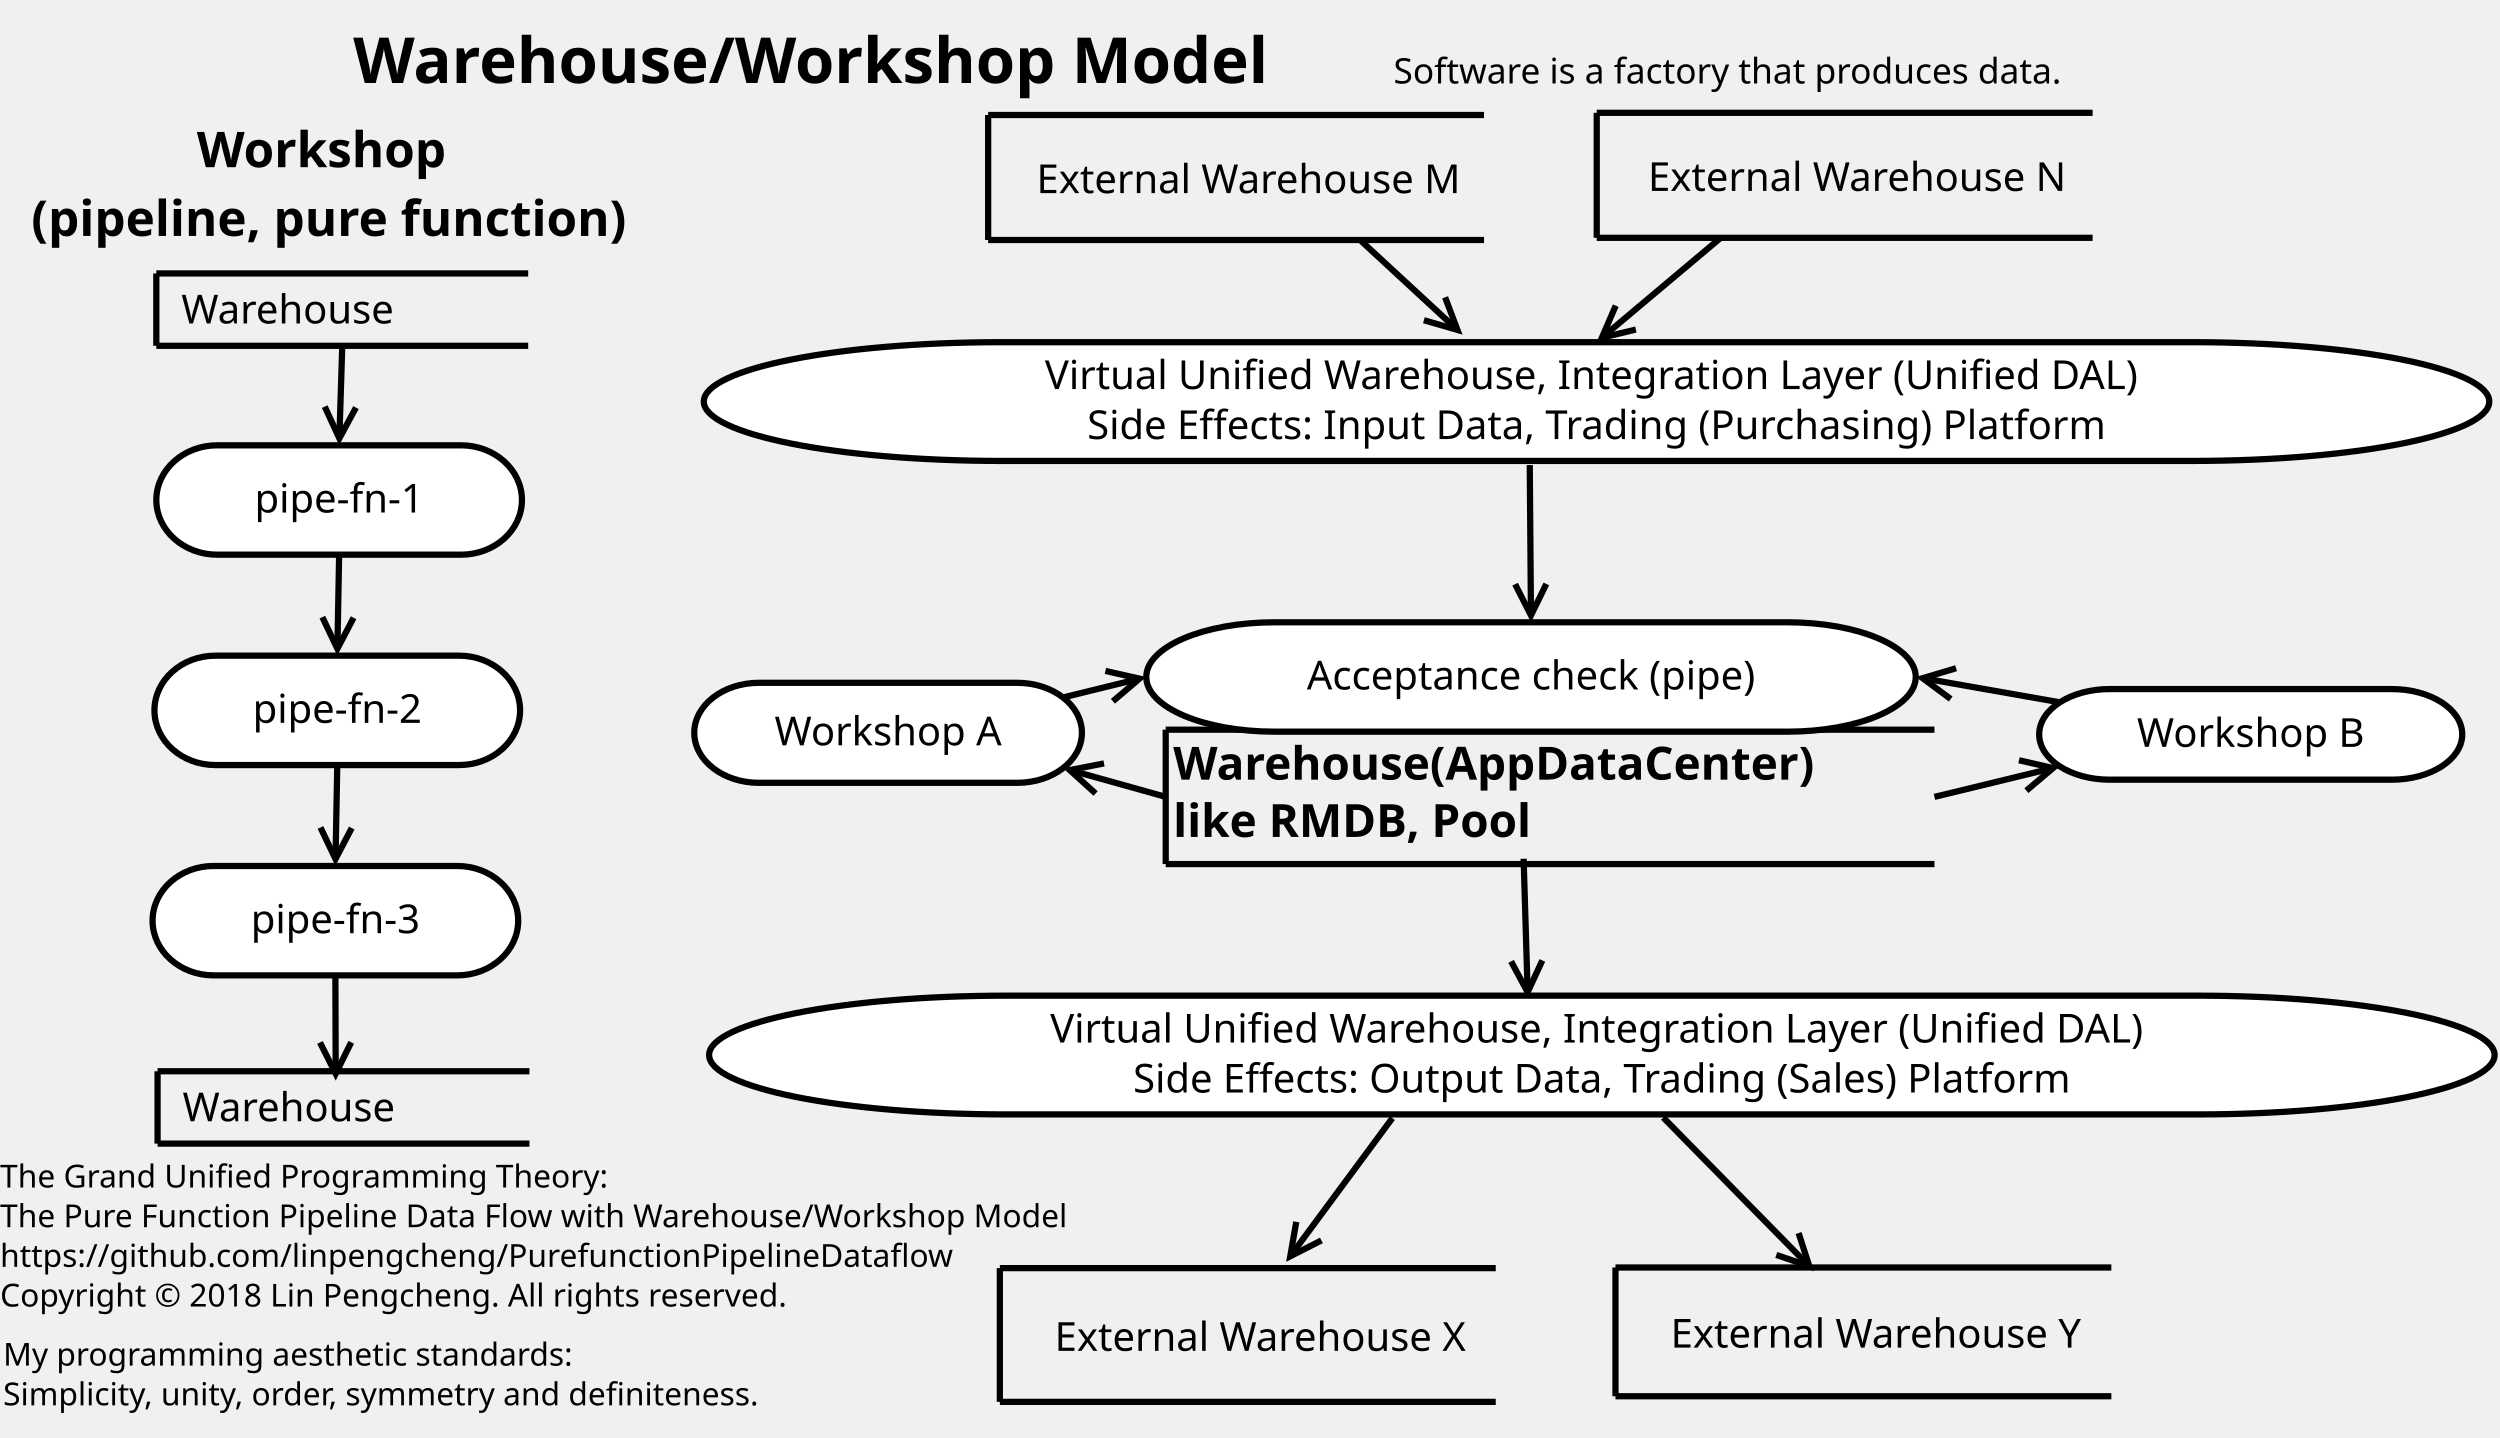
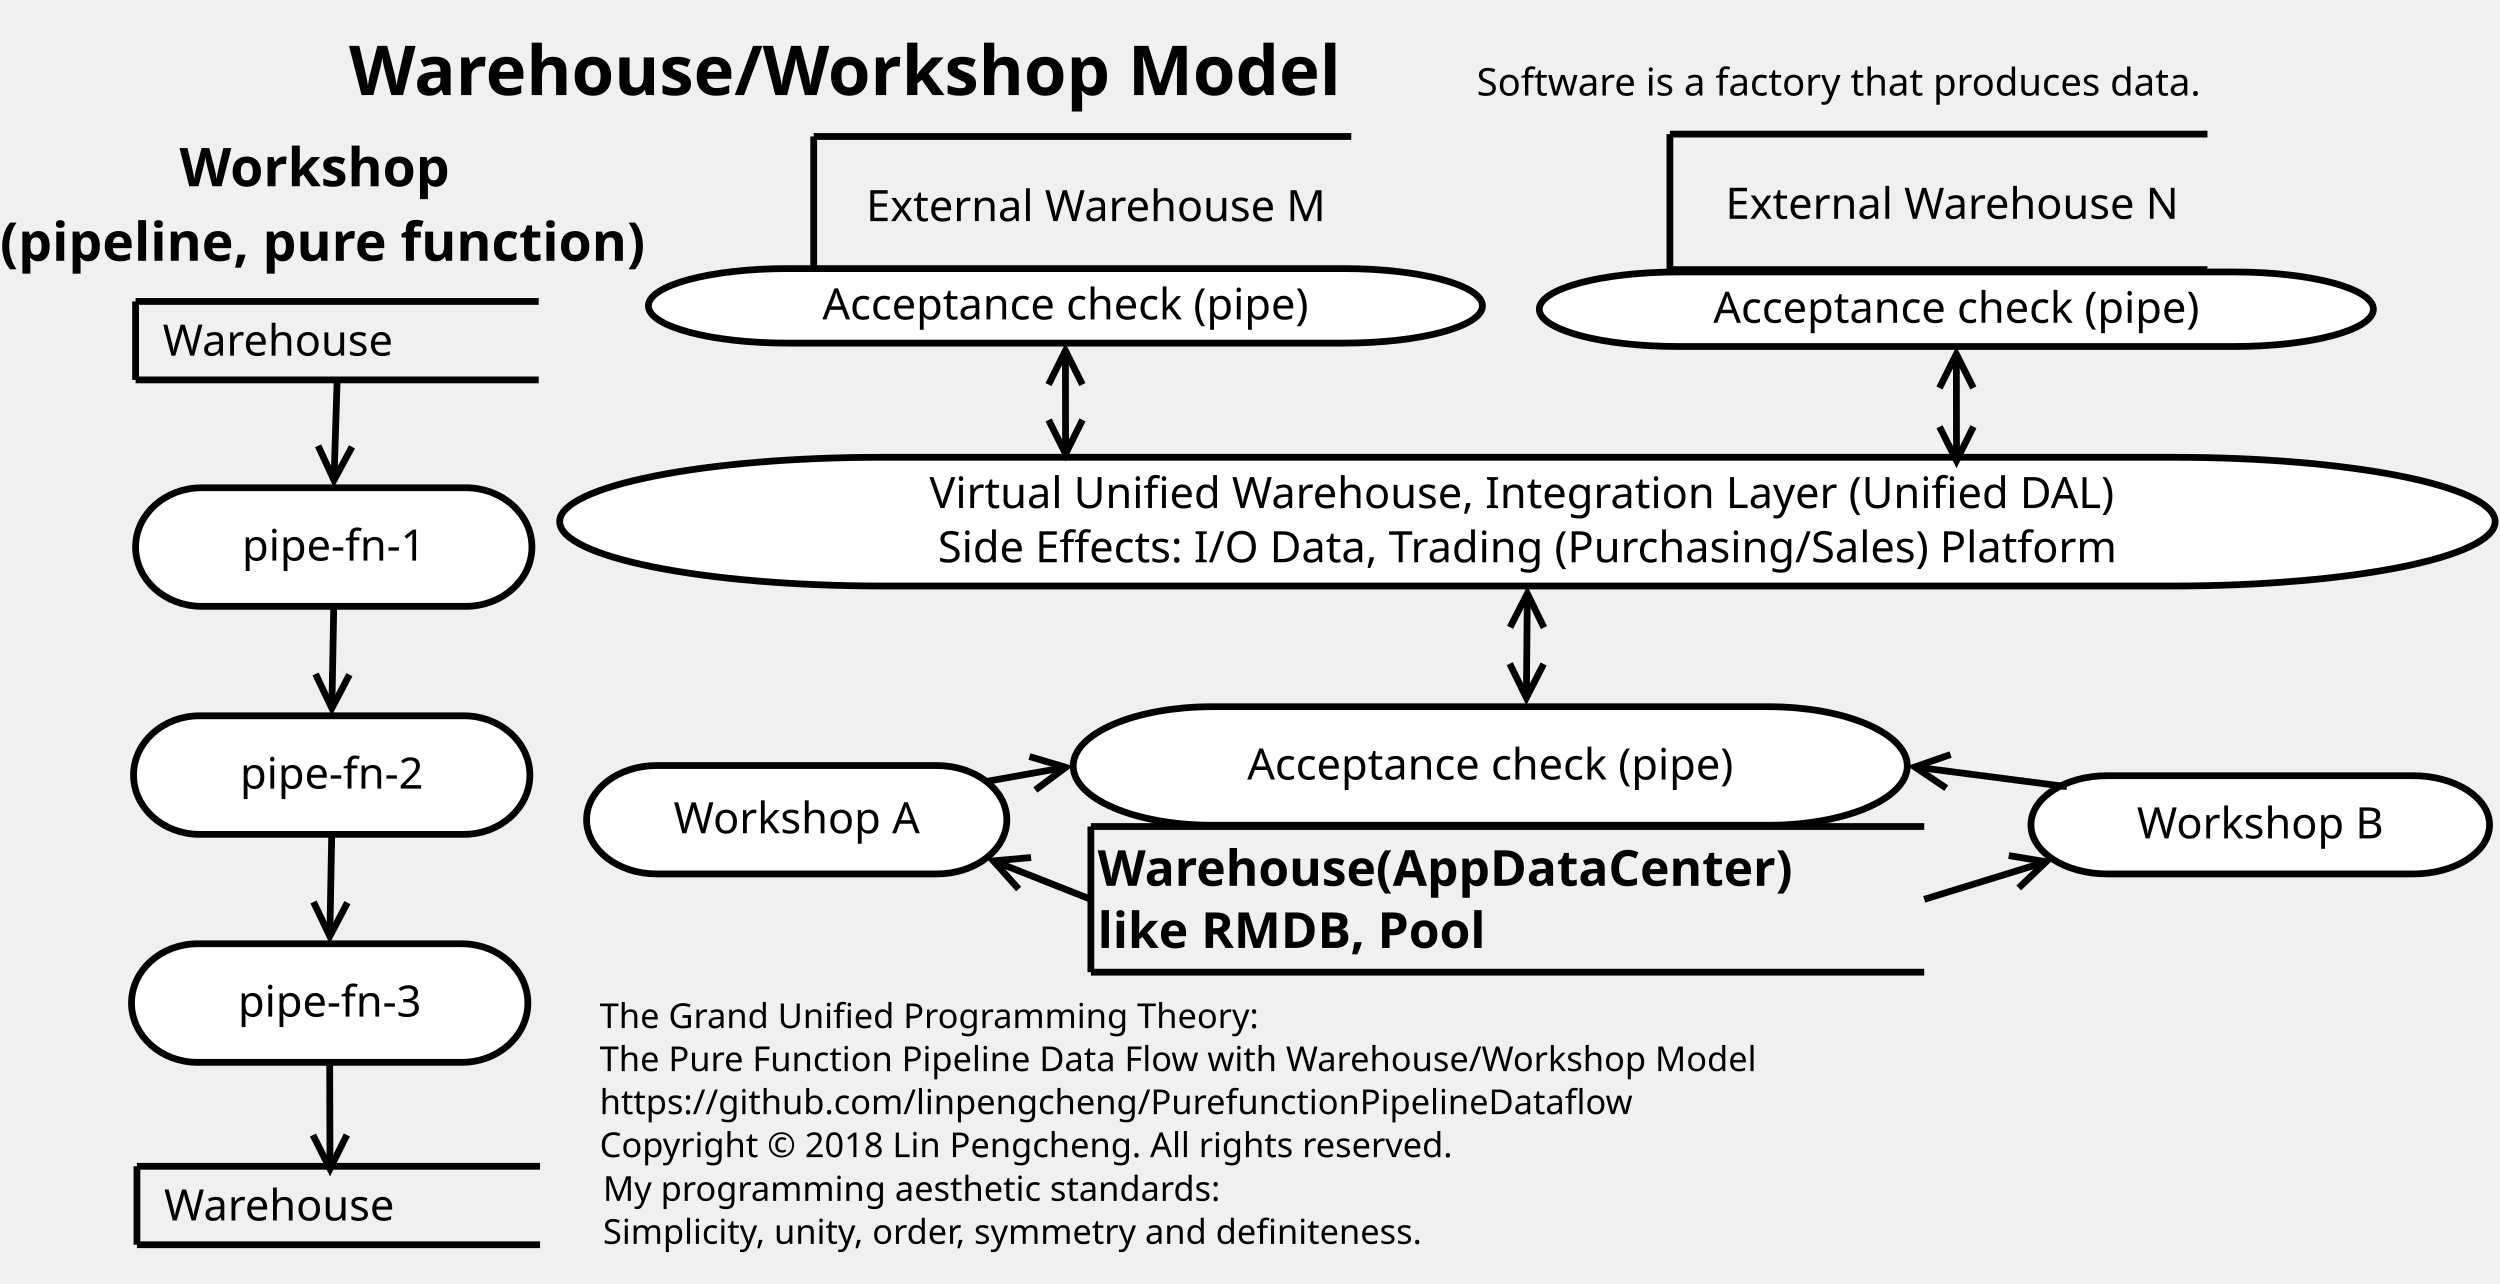
- <svg xmlns="http://www.w3.org/2000/svg" width="40cm" height="23cm" viewBox="63 21 800 445">
+ <svg xmlns="http://www.w3.org/2000/svg" width="37cm" height="19cm" viewBox="73 21 738 361">
  <text font-size="12.8" style="fill: #000000;text-anchor:start;font-family:sans-serif;font-style:normal;font-weight:normal" x="167" y="118">
    <tspan x="167" y="118" />
  </text>
  <text font-size="12.8" style="fill: #000000;text-anchor:start;font-family:sans-serif;font-style:normal;font-weight:normal" x="121.024" y="117">
    <tspan x="121.024" y="117">    Warehouse</tspan>
  </text>
  <g>
    <line style="fill: none; fill-opacity:0; stroke-width: 2; stroke: #000000" x1="113.024" y1="101" x2="113.024" y2="124.158" />
    <line style="fill: none; fill-opacity:0; stroke-width: 2; stroke: #000000" x1="113.024" y1="101" x2="232.024" y2="101" />
    <line style="fill: none; fill-opacity:0; stroke-width: 2; stroke: #000000" x1="113.024" y1="124.158" x2="232.024" y2="124.158" />
    <text font-size="12.8" style="fill: #000000;text-anchor:middle;font-family:sans-serif;font-style:normal;font-weight:normal" x="175.499" y="117.158">
      <tspan x="175.499" y="117.158" />
    </text>
  </g>
  <g>
    <path style="fill: #ffffff" d="M 132.524 156 L 210.524,156 C 221.293,156 230.024,163.835 230.024,173.5 C 230.024,183.165 221.293,191 210.524,191 L 132.524,191 C 121.754,191 113.024,183.165 113.024,173.5 C 113.024,163.835 121.754,156 132.524,156z" />
    <path style="fill: none; fill-opacity:0; stroke-width: 2; stroke: #000000" d="M 132.524 156 L 210.524,156 C 221.293,156 230.024,163.835 230.024,173.5 C 230.024,183.165 221.293,191 210.524,191 L 132.524,191 C 121.754,191 113.024,183.165 113.024,173.5 C 113.024,163.835 121.754,156 132.524,156" />
    <text font-size="12.8" style="fill: #000000;text-anchor:middle;font-family:sans-serif;font-style:normal;font-weight:normal" x="171.524" y="177.5">
      <tspan x="171.524" y="177.5">pipe-fn-1</tspan>
    </text>
  </g>
  <g>
    <line style="fill: none; fill-opacity:0; stroke-width: 2; stroke: #000000" x1="172.524" y1="124.158" x2="171.664" y2="151.53" />
    <polyline style="fill: none; fill-opacity:0; stroke-width: 2; stroke: #000000" points="166.91,143.613 171.594,153.765 176.905,143.927 " />
  </g>
  <g>
    <path style="fill: #ffffff" d="M 131.924 223.316 L 209.924,223.316 C 220.693,223.316 229.424,231.151 229.424,240.816 C 229.424,250.481 220.693,258.316 209.924,258.316 L 131.924,258.316 C 121.154,258.316 112.424,250.481 112.424,240.816 C 112.424,231.151 121.154,223.316 131.924,223.316z" />
    <path style="fill: none; fill-opacity:0; stroke-width: 2; stroke: #000000" d="M 131.924 223.316 L 209.924,223.316 C 220.693,223.316 229.424,231.151 229.424,240.816 C 229.424,250.481 220.693,258.316 209.924,258.316 L 131.924,258.316 C 121.154,258.316 112.424,250.481 112.424,240.816 C 112.424,231.151 121.154,223.316 131.924,223.316" />
    <text font-size="12.8" style="fill: #000000;text-anchor:middle;font-family:sans-serif;font-style:normal;font-weight:normal" x="170.924" y="244.816">
      <tspan x="170.924" y="244.816">pipe-fn-2</tspan>
    </text>
  </g>
  <g>
    <line style="fill: none; fill-opacity:0; stroke-width: 2; stroke: #000000" x1="171.524" y1="191" x2="171.007" y2="218.845" />
    <polyline style="fill: none; fill-opacity:0; stroke-width: 2; stroke: #000000" points="166.152,210.989 170.965,221.08 176.15,211.175 " />
  </g>
  <g>
    <path style="fill: #ffffff" d="M 131.324 290.616 L 209.324,290.616 C 220.093,290.616 228.824,298.451 228.824,308.116 C 228.824,317.781 220.093,325.616 209.324,325.616 L 131.324,325.616 C 120.554,325.616 111.824,317.781 111.824,308.116 C 111.824,298.451 120.554,290.616 131.324,290.616z" />
    <path style="fill: none; fill-opacity:0; stroke-width: 2; stroke: #000000" d="M 131.324 290.616 L 209.324,290.616 C 220.093,290.616 228.824,298.451 228.824,308.116 C 228.824,317.781 220.093,325.616 209.324,325.616 L 131.324,325.616 C 120.554,325.616 111.824,317.781 111.824,308.116 C 111.824,298.451 120.554,290.616 131.324,290.616" />
    <text font-size="12.8" style="fill: #000000;text-anchor:middle;font-family:sans-serif;font-style:normal;font-weight:normal" x="170.324" y="312.116">
      <tspan x="170.324" y="312.116">pipe-fn-3</tspan>
    </text>
  </g>
  <g>
    <line style="fill: none; fill-opacity:0; stroke-width: 2; stroke: #000000" x1="170.924" y1="258.316" x2="170.407" y2="286.145" />
    <polyline style="fill: none; fill-opacity:0; stroke-width: 2; stroke: #000000" points="165.552,278.289 170.365,288.38 175.55,278.475 " />
  </g>
  <text font-size="12.8" style="fill: #000000;text-anchor:start;font-family:sans-serif;font-style:normal;font-weight:normal" x="167.4" y="373.3">
    <tspan x="167.4" y="373.3" />
  </text>
  <text font-size="12.8" style="fill: #000000;text-anchor:start;font-family:sans-serif;font-style:normal;font-weight:normal" x="121.424" y="372.3">
    <tspan x="121.424" y="372.3">   Warehouse</tspan>
  </text>
  <g>
    <line style="fill: none; fill-opacity:0; stroke-width: 2; stroke: #000000" x1="113.424" y1="356.3" x2="113.424" y2="379.458" />
    <line style="fill: none; fill-opacity:0; stroke-width: 2; stroke: #000000" x1="113.424" y1="356.3" x2="232.424" y2="356.3" />
    <line style="fill: none; fill-opacity:0; stroke-width: 2; stroke: #000000" x1="113.424" y1="379.458" x2="232.424" y2="379.458" />
    <text font-size="12.8" style="fill: #000000;text-anchor:middle;font-family:sans-serif;font-style:normal;font-weight:normal" x="175.899" y="372.458">
      <tspan x="175.899" y="372.458" />
    </text>
  </g>
  <g>
    <line style="fill: none; fill-opacity:0; stroke-width: 2; stroke: #000000" x1="170.324" y1="325.616" x2="170.411" y2="354.828" />
    <polyline style="fill: none; fill-opacity:0; stroke-width: 2; stroke: #000000" points="165.387,347.079 170.417,357.064 175.387,347.049 " />
  </g>
  <text font-size="15.804" style="fill: #000000;text-anchor:start;font-family:sans-serif;font-style:normal;font-weight:700" x="73.024" y="89">
    <tspan x="73.024" y="89">(pipeline, pure function)</tspan>
  </text>
  <g>
-     <line style="fill: none; fill-opacity:0; stroke-width: 2; stroke: #000000" x1="498.224" y1="90.3" x2="527.741" y2="117.566" />
-     <polyline style="fill: none; fill-opacity:0; stroke-width: 2; stroke: #000000" points="518.645,115.97 529.383,119.083 525.43,108.625 " />
-   </g>
-   <g>
-     <path style="fill: #ffffff" d="M 383.439 123 L 764.339,123 C 816.93,123 859.564,131.507 859.564,142 C 859.564,152.493 816.93,161 764.339,161 L 383.439,161 C 330.847,161 288.214,152.493 288.214,142 C 288.214,131.507 330.847,123 383.439,123z" />
-     <path style="fill: none; fill-opacity:0; stroke-width: 2; stroke: #000000" d="M 383.439 123 L 764.339,123 C 816.93,123 859.564,131.507 859.564,142 C 859.564,152.493 816.93,161 764.339,161 L 383.439,161 C 330.847,161 288.214,152.493 288.214,142 C 288.214,131.507 330.847,123 383.439,123" />
-     <text font-size="12.8" style="fill: #000000;text-anchor:middle;font-family:sans-serif;font-style:normal;font-weight:normal" x="573.889" y="138">
-       <tspan x="573.889" y="138">Virtual Unified Warehouse, Integration Layer (Unified DAL)</tspan>
-       <tspan x="573.889" y="154">Side Effects: Input Data, Trading (Purchasing) Platform</tspan>
+     <path style="fill: #ffffff" d="M 333.439 147 L 714.339,147 C 766.93,147 809.564,155.507 809.564,166 C 809.564,176.493 766.93,185 714.339,185 L 333.439,185 C 280.848,185 238.214,176.493 238.214,166 C 238.214,155.507 280.848,147 333.439,147z" />
+     <path style="fill: none; fill-opacity:0; stroke-width: 2; stroke: #000000" d="M 333.439 147 L 714.339,147 C 766.93,147 809.564,155.507 809.564,166 C 809.564,176.493 766.93,185 714.339,185 L 333.439,185 C 280.848,185 238.214,176.493 238.214,166 C 238.214,155.507 280.848,147 333.439,147" />
+     <text font-size="12.8" style="fill: #000000;text-anchor:middle;font-family:sans-serif;font-style:normal;font-weight:normal" x="523.889" y="162">
+       <tspan x="523.889" y="162">Virtual Unified Warehouse, Integration Layer (Unified DAL)</tspan>
+       <tspan x="523.889" y="178">Side Effects: I/O Data, Trading (Purchasing/Sales) Platform</tspan>
    </text>
  </g>
-   <text font-size="12.8" style="fill: #000000;text-anchor:start;font-family:sans-serif;font-style:normal;font-weight:normal" x="544.4" y="262.986">
-     <tspan x="544.4" y="262.986" />
+   <text font-size="12.8" style="fill: #000000;text-anchor:start;font-family:sans-serif;font-style:normal;font-weight:normal" x="505.4" y="268.986">
+     <tspan x="505.4" y="268.986" />
  </text>
-   <text font-size="14.676" style="fill: #000000;text-anchor:start;font-family:sans-serif;font-style:normal;font-weight:700" x="438.424" y="262.986">
-     <tspan x="438.424" y="262.986">Warehouse(AppDataCenter)</tspan>
-     <tspan x="438.424" y="281.33">       like RMDB, Pool</tspan>
+   <text font-size="14.676" style="fill: #000000;text-anchor:start;font-family:sans-serif;font-style:normal;font-weight:700" x="397.026" y="273.5">
+     <tspan x="397.026" y="273.5">Warehouse(AppDataCenter)</tspan>
+     <tspan x="397.026" y="291.845">       like RMDB, Pool</tspan>
  </text>
  <g>
-     <line style="fill: none; fill-opacity:0; stroke-width: 2; stroke: #000000" x1="436.026" y1="247" x2="436.026" y2="290" />
-     <line style="fill: none; fill-opacity:0; stroke-width: 2; stroke: #000000" x1="436.026" y1="247" x2="682.026" y2="247" />
-     <line style="fill: none; fill-opacity:0; stroke-width: 2; stroke: #000000" x1="436.026" y1="290" x2="682.026" y2="290" />
-     <text font-size="12.8" style="fill: #000000;text-anchor:middle;font-family:sans-serif;font-style:normal;font-weight:normal" x="565.176" y="273.575">
-       <tspan x="565.176" y="273.575" />
+     <line style="fill: none; fill-opacity:0; stroke-width: 2; stroke: #000000" x1="395.026" y1="256" x2="395.026" y2="299" />
+     <line style="fill: none; fill-opacity:0; stroke-width: 2; stroke: #000000" x1="395.026" y1="256" x2="641.026" y2="256" />
+     <line style="fill: none; fill-opacity:0; stroke-width: 2; stroke: #000000" x1="395.026" y1="299" x2="641.026" y2="299" />
+     <text font-size="12.8" style="fill: #000000;text-anchor:middle;font-family:sans-serif;font-style:normal;font-weight:normal" x="524.176" y="282.575">
+       <tspan x="524.176" y="282.575" />
    </text>
  </g>
  <g>
-     <path style="fill: #ffffff" d="M 470.849 212.634 L 635,212.634 C 657.664,212.634 676.037,220.469 676.037,230.134 C 676.037,239.799 657.664,247.634 635,247.634 L 470.849,247.634 C 448.185,247.634 429.812,239.799 429.812,230.134 C 429.812,220.469 448.185,212.634 470.849,212.634z" />
-     <path style="fill: none; fill-opacity:0; stroke-width: 2; stroke: #000000" d="M 470.849 212.634 L 635,212.634 C 657.664,212.634 676.037,220.469 676.037,230.134 C 676.037,239.799 657.664,247.634 635,247.634 L 470.849,247.634 C 448.185,247.634 429.812,239.799 429.812,230.134 C 429.812,220.469 448.185,212.634 470.849,212.634" />
-     <text font-size="12.8" style="fill: #000000;text-anchor:middle;font-family:sans-serif;font-style:normal;font-weight:normal" x="552.925" y="234.134">
-       <tspan x="552.925" y="234.134">Acceptance check (pipe)</tspan>
+     <path style="fill: #ffffff" d="M 430.849 220.634 L 594.999,220.634 C 617.664,220.634 636.037,228.469 636.037,238.134 C 636.037,247.799 617.664,255.634 594.999,255.634 L 430.849,255.634 C 408.185,255.634 389.812,247.799 389.812,238.134 C 389.812,228.469 408.185,220.634 430.849,220.634z" />
+     <path style="fill: none; fill-opacity:0; stroke-width: 2; stroke: #000000" d="M 430.849 220.634 L 594.999,220.634 C 617.664,220.634 636.037,228.469 636.037,238.134 C 636.037,247.799 617.664,255.634 594.999,255.634 L 430.849,255.634 C 408.185,255.634 389.812,247.799 389.812,238.134 C 389.812,228.469 408.185,220.634 430.849,220.634" />
+     <text font-size="12.8" style="fill: #000000;text-anchor:middle;font-family:sans-serif;font-style:normal;font-weight:normal" x="512.924" y="242.134">
+       <tspan x="512.924" y="242.134">Acceptance check (pipe)</tspan>
    </text>
  </g>
  <g>
-     <line style="fill: none; fill-opacity:0; stroke-width: 2; stroke: #000000" x1="552.524" y1="162.318" x2="552.888" y2="208.162" />
-     <polyline style="fill: none; fill-opacity:0; stroke-width: 2; stroke: #000000" points="547.827,200.438 552.906,210.398 557.827,200.359 " />
-   </g>
-   <g>
-     <line style="fill: none; fill-opacity:0; stroke-width: 2; stroke: #000000" x1="550.554" y1="288.3" x2="551.78" y2="328.752" />
-     <polyline style="fill: none; fill-opacity:0; stroke-width: 2; stroke: #000000" points="546.547,321.143 551.848,330.987 556.543,320.84 " />
-   </g>
-   <g>
-     <path style="fill: #ffffff" d="M 385.14 332.112 L 766.039,332.112 C 818.631,332.112 861.265,340.619 861.265,351.112 C 861.265,361.605 818.631,370.112 766.039,370.112 L 385.14,370.112 C 332.548,370.112 289.915,361.605 289.915,351.112 C 289.915,340.619 332.548,332.112 385.14,332.112z" />
-     <path style="fill: none; fill-opacity:0; stroke-width: 2; stroke: #000000" d="M 385.14 332.112 L 766.039,332.112 C 818.631,332.112 861.265,340.619 861.265,351.112 C 861.265,361.605 818.631,370.112 766.039,370.112 L 385.14,370.112 C 332.548,370.112 289.915,361.605 289.915,351.112 C 289.915,340.619 332.548,332.112 385.14,332.112" />
-     <text font-size="12.8" style="fill: #000000;text-anchor:middle;font-family:sans-serif;font-style:normal;font-weight:normal" x="575.59" y="347.112">
-       <tspan x="575.59" y="347.112">Virtual Unified Warehouse, Integration Layer (Unified DAL)</tspan>
-       <tspan x="575.59" y="363.112">Side Effects: Output Data, Trading (Sales) Platform</tspan>
+     <path style="fill: #ffffff" d="M 266.839 238 L 349.539,238 C 360.957,238 370.214,245.163 370.214,254 C 370.214,262.837 360.957,270 349.539,270 L 266.839,270 C 255.421,270 246.164,262.837 246.164,254 C 246.164,245.163 255.421,238 266.839,238z" />
+     <path style="fill: none; fill-opacity:0; stroke-width: 2; stroke: #000000" d="M 266.839 238 L 349.539,238 C 360.957,238 370.214,245.163 370.214,254 C 370.214,262.837 360.957,270 349.539,270 L 266.839,270 C 255.421,270 246.164,262.837 246.164,254 C 246.164,245.163 255.421,238 266.839,238" />
+     <text font-size="12.8" style="fill: #000000;text-anchor:middle;font-family:sans-serif;font-style:normal;font-weight:normal" x="308.189" y="258">
+       <tspan x="308.189" y="258">Workshop A</tspan>
    </text>
  </g>
  <g>
-     <line style="fill: none; fill-opacity:0; stroke-width: 2; stroke: #000000" x1="508.554" y1="371.3" x2="477.212" y2="413.704" />
-     <polyline style="fill: none; fill-opacity:0; stroke-width: 2; stroke: #000000" points="477.806,404.488 475.883,415.502 485.848,410.432 " />
+     <line style="fill: none; fill-opacity:0; stroke-width: 2; stroke: #000000" x1="364.158" y1="242.686" x2="385.409" y2="238.915" />
+     <polyline style="fill: none; fill-opacity:0; stroke-width: 2; stroke: #000000" points="378.638,245.195 387.61,238.525 376.891,235.349 " />
  </g>
  <g>
-     <path style="fill: #ffffff" d="M 305.839 232 L 388.539,232 C 399.957,232 409.214,239.163 409.214,248 C 409.214,256.837 399.957,264 388.539,264 L 305.839,264 C 294.421,264 285.164,256.837 285.164,248 C 285.164,239.163 294.421,232 305.839,232z" />
-     <path style="fill: none; fill-opacity:0; stroke-width: 2; stroke: #000000" d="M 305.839 232 L 388.539,232 C 399.957,232 409.214,239.163 409.214,248 C 409.214,256.837 399.957,264 388.539,264 L 305.839,264 C 294.421,264 285.164,256.837 285.164,248 C 285.164,239.163 294.421,232 305.839,232" />
-     <text font-size="12.8" style="fill: #000000;text-anchor:middle;font-family:sans-serif;font-style:normal;font-weight:normal" x="347.189" y="252">
-       <tspan x="347.189" y="252">Workshop A</tspan>
+     <path style="fill: #ffffff" d="M 695.101 241 L 785.351,241 C 797.811,241 807.913,247.492 807.913,255.5 C 807.913,263.508 797.811,270 785.351,270 L 695.101,270 C 682.64,270 672.538,263.508 672.538,255.5 C 672.538,247.492 682.64,241 695.101,241z" />
+     <path style="fill: none; fill-opacity:0; stroke-width: 2; stroke: #000000" d="M 695.101 241 L 785.351,241 C 797.811,241 807.913,247.492 807.913,255.5 C 807.913,263.508 797.811,270 785.351,270 L 695.101,270 C 682.64,270 672.538,263.508 672.538,255.5 C 672.538,247.492 682.64,241 695.101,241" />
+     <text font-size="12.8" style="fill: #000000;text-anchor:middle;font-family:sans-serif;font-style:normal;font-weight:normal" x="740.226" y="259.5">
+       <tspan x="740.226" y="259.5">Workshop B</tspan>
    </text>
  </g>
  <g>
-     <line style="fill: none; fill-opacity:0; stroke-width: 2; stroke: #000000" x1="403.158" y1="236.686" x2="425.469" y2="231.202" />
-     <polyline style="fill: none; fill-opacity:0; stroke-width: 2; stroke: #000000" points="419.123,237.91 427.641,230.668 416.736,228.199 " />
+     <line style="fill: none; fill-opacity:0; stroke-width: 2; stroke: #000000" x1="683.147" y1="244.247" x2="640.472" y2="238.709" />
+     <polyline style="fill: none; fill-opacity:0; stroke-width: 2; stroke: #000000" points="648.815,234.75 638.254,238.422 647.528,244.667 " />
  </g>
  <g>
-     <path style="fill: #ffffff" d="M 738.1 234 L 828.351,234 C 840.811,234 850.913,240.492 850.913,248.5 C 850.913,256.508 840.811,263 828.351,263 L 738.1,263 C 725.64,263 715.538,256.508 715.538,248.5 C 715.538,240.492 725.64,234 738.1,234z" />
-     <path style="fill: none; fill-opacity:0; stroke-width: 2; stroke: #000000" d="M 738.1 234 L 828.351,234 C 840.811,234 850.913,240.492 850.913,248.5 C 850.913,256.508 840.811,263 828.351,263 L 738.1,263 C 725.64,263 715.538,256.508 715.538,248.5 C 715.538,240.492 725.64,234 738.1,234" />
-     <text font-size="12.8" style="fill: #000000;text-anchor:middle;font-family:sans-serif;font-style:normal;font-weight:normal" x="783.225" y="252.5">
-       <tspan x="783.225" y="252.5">Workshop B</tspan>
-     </text>
+     <line style="fill: none; fill-opacity:0; stroke-width: 2; stroke: #000000" x1="395.026" y1="277.5" x2="368.318" y2="266.956" />
+     <polyline style="fill: none; fill-opacity:0; stroke-width: 2; stroke: #000000" points="377.376,265.156 366.238,266.135 373.703,274.458 " />
  </g>
  <g>
-     <line style="fill: none; fill-opacity:0; stroke-width: 2; stroke: #000000" x1="722.146" y1="238.248" x2="680.44" y2="230.909" />
-     <polyline style="fill: none; fill-opacity:0; stroke-width: 2; stroke: #000000" points="688.953,227.33 678.238,230.522 687.22,237.179 " />
+     <line style="fill: none; fill-opacity:0; stroke-width: 2; stroke: #000000" x1="641.026" y1="277.5" x2="674.873" y2="267.07" />
+     <polyline style="fill: none; fill-opacity:0; stroke-width: 2; stroke: #000000" points="668.926,274.135 677.01,266.411 665.981,264.578 " />
  </g>
-   <g>
-     <line style="fill: none; fill-opacity:0; stroke-width: 2; stroke: #000000" x1="436.026" y1="268.5" x2="407.465" y2="260.518" />
-     <polyline style="fill: none; fill-opacity:0; stroke-width: 2; stroke: #000000" points="416.288,257.792 405.312,259.916 413.597,267.423 " />
-   </g>
-   <g>
-     <line style="fill: none; fill-opacity:0; stroke-width: 2; stroke: #000000" x1="682.026" y1="268.5" x2="717.8" y2="259.808" />
-     <polyline style="fill: none; fill-opacity:0; stroke-width: 2; stroke: #000000" points="711.436,266.5 719.973,259.28 709.075,256.782 " />
-   </g>
-   <text font-size="10.16" style="fill: #000000;text-anchor:start;font-family:sans-serif;font-style:normal;font-weight:normal" x="63.026" y="393.5">
-     <tspan x="63.026" y="393.5">The Grand Unified Programming Theory:</tspan>
-     <tspan x="63.026" y="406.2">The Pure Function Pipeline Data Flow with Warehouse/Workshop Model </tspan>
-     <tspan x="63.026" y="418.9">https://github.com/linpengcheng/PurefunctionPipelineDataflow</tspan>
-     <tspan x="63.026" y="431.6">Copyright © 2018 Lin Pengcheng. All rights reserved.</tspan>
+   <text font-size="10.16" style="fill: #000000;text-anchor:start;font-family:sans-serif;font-style:normal;font-weight:normal" x="250.026" y="315.5">
+     <tspan x="250.026" y="315.5">The Grand Unified Programming Theory:</tspan>
+     <tspan x="250.026" y="328.2">The Pure Function Pipeline Data Flow with Warehouse/Workshop Model </tspan>
+     <tspan x="250.026" y="340.9">https://github.com/linpengcheng/PurefunctionPipelineDataflow</tspan>
+     <tspan x="250.026" y="353.6">Copyright © 2018 Lin Pengcheng. All rights reserved.</tspan>
  </text>
  <text font-size="20.32" style="fill: #000000;text-anchor:start;font-family:sans-serif;font-style:normal;font-weight:700" x="176.026" y="40.072">
    <tspan x="176.026" y="40.072">Warehouse/Workshop Model</tspan>
  </text>
-   <text font-size="12.8" style="fill: #000000;text-anchor:start;font-family:sans-serif;font-style:normal;font-weight:normal" x="461.026" y="274.072">
-     <tspan x="461.026" y="274.072">  </tspan>
+   <text font-size="12.8" style="fill: #000000;text-anchor:start;font-family:sans-serif;font-style:normal;font-weight:normal" x="420.026" y="283.072">
+     <tspan x="420.026" y="283.072">  </tspan>
  </text>
  <text font-size="15.804" style="fill: #000000;text-anchor:start;font-family:sans-serif;font-style:normal;font-weight:700" x="126" y="67">
    <tspan x="126" y="67">Workshop</tspan>
  </text>
-   <g>
-     <line style="fill: none; fill-opacity:0; stroke-width: 2; stroke: #000000" x1="613.624" y1="89.6" x2="577.312" y2="120.122" />
-     <polyline style="fill: none; fill-opacity:0; stroke-width: 2; stroke: #000000" points="580.038,111.299 575.6,121.561 586.472,118.954 " />
-   </g>
-   <g>
-     <line style="fill: none; fill-opacity:0; stroke-width: 2; stroke: #000000" x1="595.244" y1="371.12" x2="640.42" y2="417.11" />
-     <polyline style="fill: none; fill-opacity:0; stroke-width: 2; stroke: #000000" points="631.412,415.075 641.987,418.705 638.546,408.067 " />
-   </g>
-   <text font-size="10.16" style="fill: #000000;text-anchor:start;font-family:sans-serif;font-style:normal;font-weight:normal" x="64" y="450.5">
-     <tspan x="64" y="450.5">My programming aesthetic standards:</tspan>
-     <tspan x="64" y="463.2">Simplicity, unity, order, symmetry and definiteness.</tspan>
+   <text font-size="10.16" style="fill: #000000;text-anchor:start;font-family:sans-serif;font-style:normal;font-weight:normal" x="251" y="366.5">
+     <tspan x="251" y="366.5">My programming aesthetic standards:</tspan>
+     <tspan x="251" y="379.2">Simplicity, unity, order, symmetry and definiteness.</tspan>
  </text>
  <text font-size="11.289" style="fill: #000000;text-anchor:start;font-family:sans-serif;font-style:normal;font-weight:normal" x="508.916" y="40.222">
    <tspan x="508.916" y="40.222">Software is a factory that produces data.</tspan>
  </text>
  <g>
-     <line style="fill: none; fill-opacity:0; stroke-width: 2; stroke: #000000" x1="379.21" y1="50.3" x2="379.21" y2="90.3" />
-     <line style="fill: none; fill-opacity:0; stroke-width: 2; stroke: #000000" x1="379.21" y1="50.3" x2="537.894" y2="50.3" />
-     <line style="fill: none; fill-opacity:0; stroke-width: 2; stroke: #000000" x1="379.21" y1="90.3" x2="537.894" y2="90.3" />
-     <text font-size="12.8" style="fill: #000000;text-anchor:middle;font-family:sans-serif;font-style:normal;font-weight:normal" x="462.519" y="75.3">
-       <tspan x="462.519" y="75.3">External Warehouse M</tspan>
+     <line style="fill: none; fill-opacity:0; stroke-width: 2; stroke: #000000" x1="313.21" y1="52.3" x2="313.21" y2="92.3" />
+     <line style="fill: none; fill-opacity:0; stroke-width: 2; stroke: #000000" x1="313.21" y1="52.3" x2="471.894" y2="52.3" />
+     <line style="fill: none; fill-opacity:0; stroke-width: 2; stroke: #000000" x1="313.21" y1="92.3" x2="471.894" y2="92.3" />
+     <text font-size="12.8" style="fill: #000000;text-anchor:middle;font-family:sans-serif;font-style:normal;font-weight:normal" x="396.519" y="77.3">
+       <tspan x="396.519" y="77.3">External Warehouse M</tspan>
    </text>
  </g>
  <g>
-     <line style="fill: none; fill-opacity:0; stroke-width: 2; stroke: #000000" x1="573.952" y1="49.6" x2="573.952" y2="89.6" />
-     <line style="fill: none; fill-opacity:0; stroke-width: 2; stroke: #000000" x1="573.952" y1="49.6" x2="732.636" y2="49.6" />
-     <line style="fill: none; fill-opacity:0; stroke-width: 2; stroke: #000000" x1="573.952" y1="89.6" x2="732.636" y2="89.6" />
-     <text font-size="12.8" style="fill: #000000;text-anchor:middle;font-family:sans-serif;font-style:normal;font-weight:normal" x="657.261" y="74.6">
-       <tspan x="657.261" y="74.6">External Warehouse N</tspan>
+     <line style="fill: none; fill-opacity:0; stroke-width: 2; stroke: #000000" x1="565.952" y1="51.6" x2="565.952" y2="91.6" />
+     <line style="fill: none; fill-opacity:0; stroke-width: 2; stroke: #000000" x1="565.952" y1="51.6" x2="724.636" y2="51.6" />
+     <line style="fill: none; fill-opacity:0; stroke-width: 2; stroke: #000000" x1="565.952" y1="91.6" x2="724.636" y2="91.6" />
+     <text font-size="12.8" style="fill: #000000;text-anchor:middle;font-family:sans-serif;font-style:normal;font-weight:normal" x="649.261" y="76.6">
+       <tspan x="649.261" y="76.6">External Warehouse N</tspan>
    </text>
  </g>
  <g>
-     <line style="fill: none; fill-opacity:0; stroke-width: 2; stroke: #000000" x1="382.952" y1="419.3" x2="382.952" y2="462.1" />
-     <line style="fill: none; fill-opacity:0; stroke-width: 2; stroke: #000000" x1="382.952" y1="419.3" x2="541.636" y2="419.3" />
-     <line style="fill: none; fill-opacity:0; stroke-width: 2; stroke: #000000" x1="382.952" y1="462.1" x2="541.636" y2="462.1" />
-     <text font-size="12.8" style="fill: #000000;text-anchor:middle;font-family:sans-serif;font-style:normal;font-weight:normal" x="466.261" y="445.77">
-       <tspan x="466.261" y="445.77">External Warehouse X</tspan>
+     <path style="fill: #ffffff" d="M 305.438 91.3 L 469.588,91.3 C 492.252,91.3 510.625,96.225 510.625,102.3 C 510.625,108.375 492.252,113.3 469.588,113.3 L 305.438,113.3 C 282.773,113.3 264.4,108.375 264.4,102.3 C 264.4,96.225 282.773,91.3 305.438,91.3z" />
+     <path style="fill: none; fill-opacity:0; stroke-width: 2; stroke: #000000" d="M 305.438 91.3 L 469.588,91.3 C 492.252,91.3 510.625,96.225 510.625,102.3 C 510.625,108.375 492.252,113.3 469.588,113.3 L 305.438,113.3 C 282.773,113.3 264.4,108.375 264.4,102.3 C 264.4,96.225 282.773,91.3 305.438,91.3" />
+     <text font-size="12.8" style="fill: #000000;text-anchor:middle;font-family:sans-serif;font-style:normal;font-weight:normal" x="387.513" y="106.3">
+       <tspan x="387.513" y="106.3">Acceptance check (pipe)</tspan>
    </text>
  </g>
  <g>
-     <line style="fill: none; fill-opacity:0; stroke-width: 2; stroke: #000000" x1="579.952" y1="419.1" x2="579.952" y2="460.3" />
-     <line style="fill: none; fill-opacity:0; stroke-width: 2; stroke: #000000" x1="579.952" y1="419.1" x2="738.636" y2="419.1" />
-     <line style="fill: none; fill-opacity:0; stroke-width: 2; stroke: #000000" x1="579.952" y1="460.3" x2="738.636" y2="460.3" />
-     <text font-size="12.8" style="fill: #000000;text-anchor:middle;font-family:sans-serif;font-style:normal;font-weight:normal" x="663.261" y="444.73">
-       <tspan x="663.261" y="444.73">External Warehouse Y</tspan>
+     <path style="fill: #ffffff" d="M 568.437 92.3 L 732.587,92.3 C 755.252,92.3 773.625,97.225 773.625,103.3 C 773.625,109.375 755.252,114.3 732.587,114.3 L 568.437,114.3 C 545.773,114.3 527.4,109.375 527.4,103.3 C 527.4,97.225 545.773,92.3 568.437,92.3z" />
+     <path style="fill: none; fill-opacity:0; stroke-width: 2; stroke: #000000" d="M 568.437 92.3 L 732.587,92.3 C 755.252,92.3 773.625,97.225 773.625,103.3 C 773.625,109.375 755.252,114.3 732.587,114.3 L 568.437,114.3 C 545.773,114.3 527.4,109.375 527.4,103.3 C 527.4,97.225 545.773,92.3 568.437,92.3" />
+     <text font-size="12.8" style="fill: #000000;text-anchor:middle;font-family:sans-serif;font-style:normal;font-weight:normal" x="650.512" y="107.3">
+       <tspan x="650.512" y="107.3">Acceptance check (pipe)</tspan>
    </text>
  </g>
+   <g>
+     <line style="fill: none; fill-opacity:0; stroke-width: 2; stroke: #000000" x1="387.519" y1="117.772" x2="387.559" y2="143.75" />
+     <polyline style="fill: none; fill-opacity:0; stroke-width: 2; stroke: #000000" points="392.531,125.528 387.516,115.536 382.531,125.544 " />
+     <polyline style="fill: none; fill-opacity:0; stroke-width: 2; stroke: #000000" points="382.547,135.994 387.563,145.986 392.547,135.978 " />
+   </g>
+   <g>
+     <line style="fill: none; fill-opacity:0; stroke-width: 2; stroke: #000000" x1="650.519" y1="118.772" x2="650.559" y2="145.75" />
+     <polyline style="fill: none; fill-opacity:0; stroke-width: 2; stroke: #000000" points="655.531,126.529 650.516,116.536 645.531,126.544 " />
+     <polyline style="fill: none; fill-opacity:0; stroke-width: 2; stroke: #000000" points="645.548,137.994 650.563,147.986 655.548,137.979 " />
+   </g>
+   <g>
+     <line style="fill: none; fill-opacity:0; stroke-width: 2; stroke: #000000" x1="523.848" y1="189.472" x2="523.607" y2="215.75" />
+     <polyline style="fill: none; fill-opacity:0; stroke-width: 2; stroke: #000000" points="528.777,197.281 523.868,187.236 518.777,197.19 " />
+     <polyline style="fill: none; fill-opacity:0; stroke-width: 2; stroke: #000000" points="518.678,207.941 523.587,217.986 528.678,208.032 " />
+   </g>
</svg>
